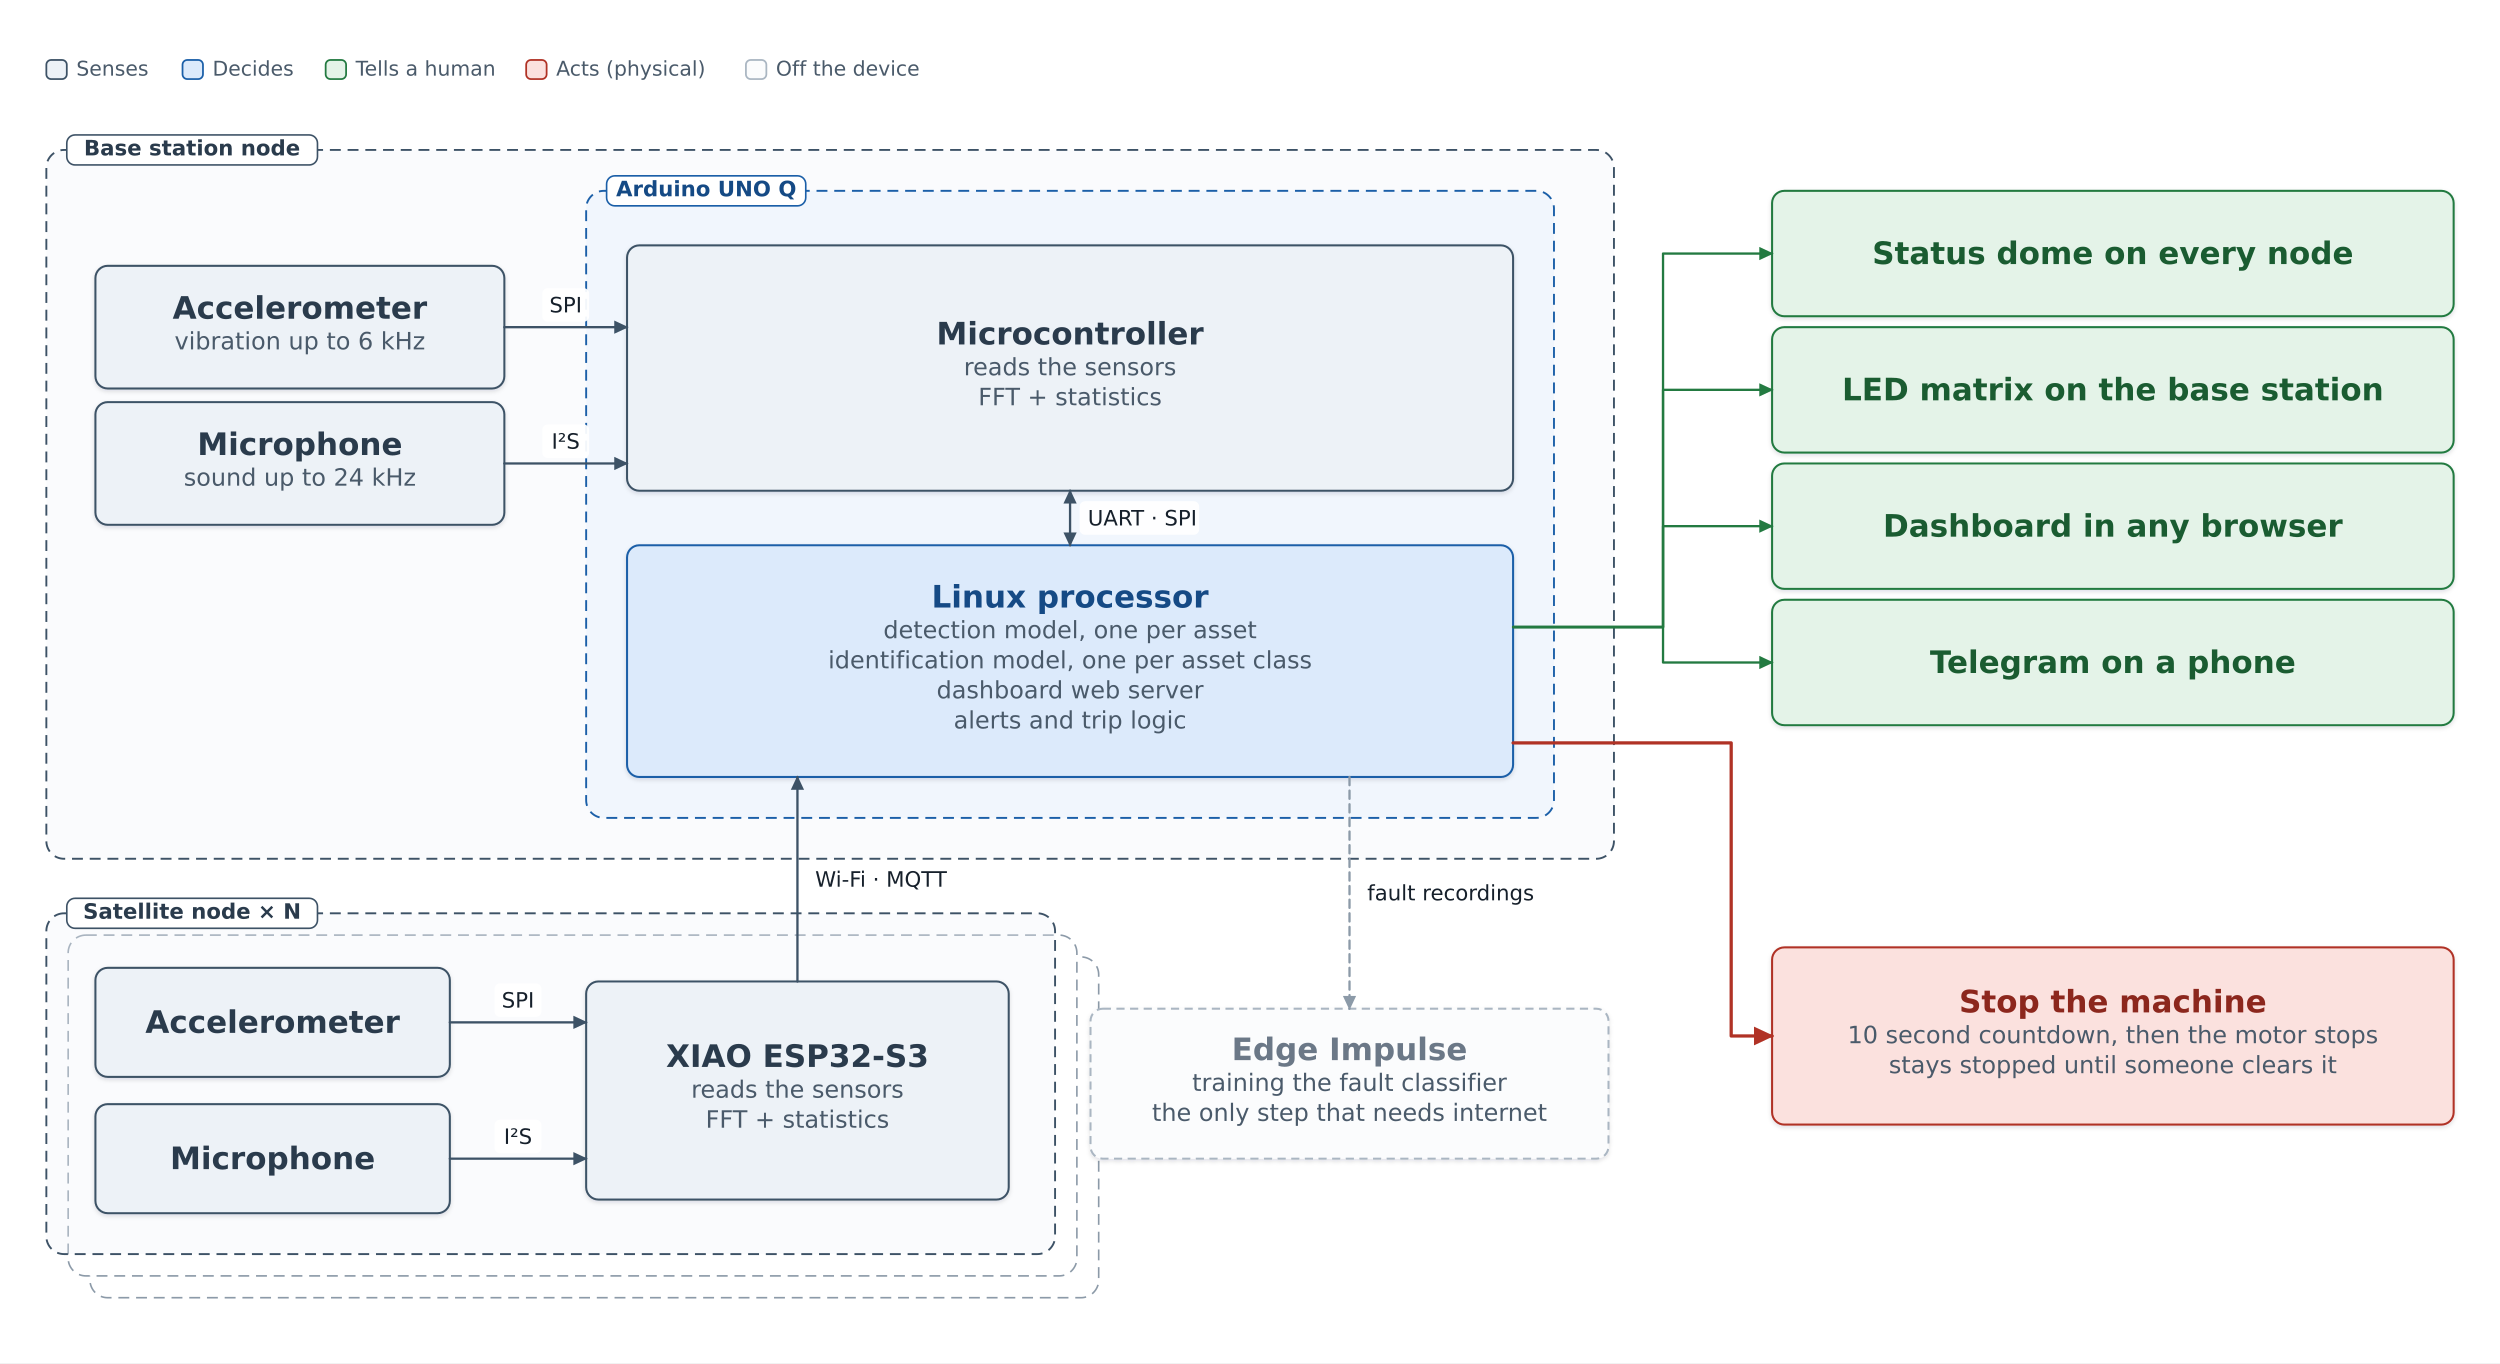
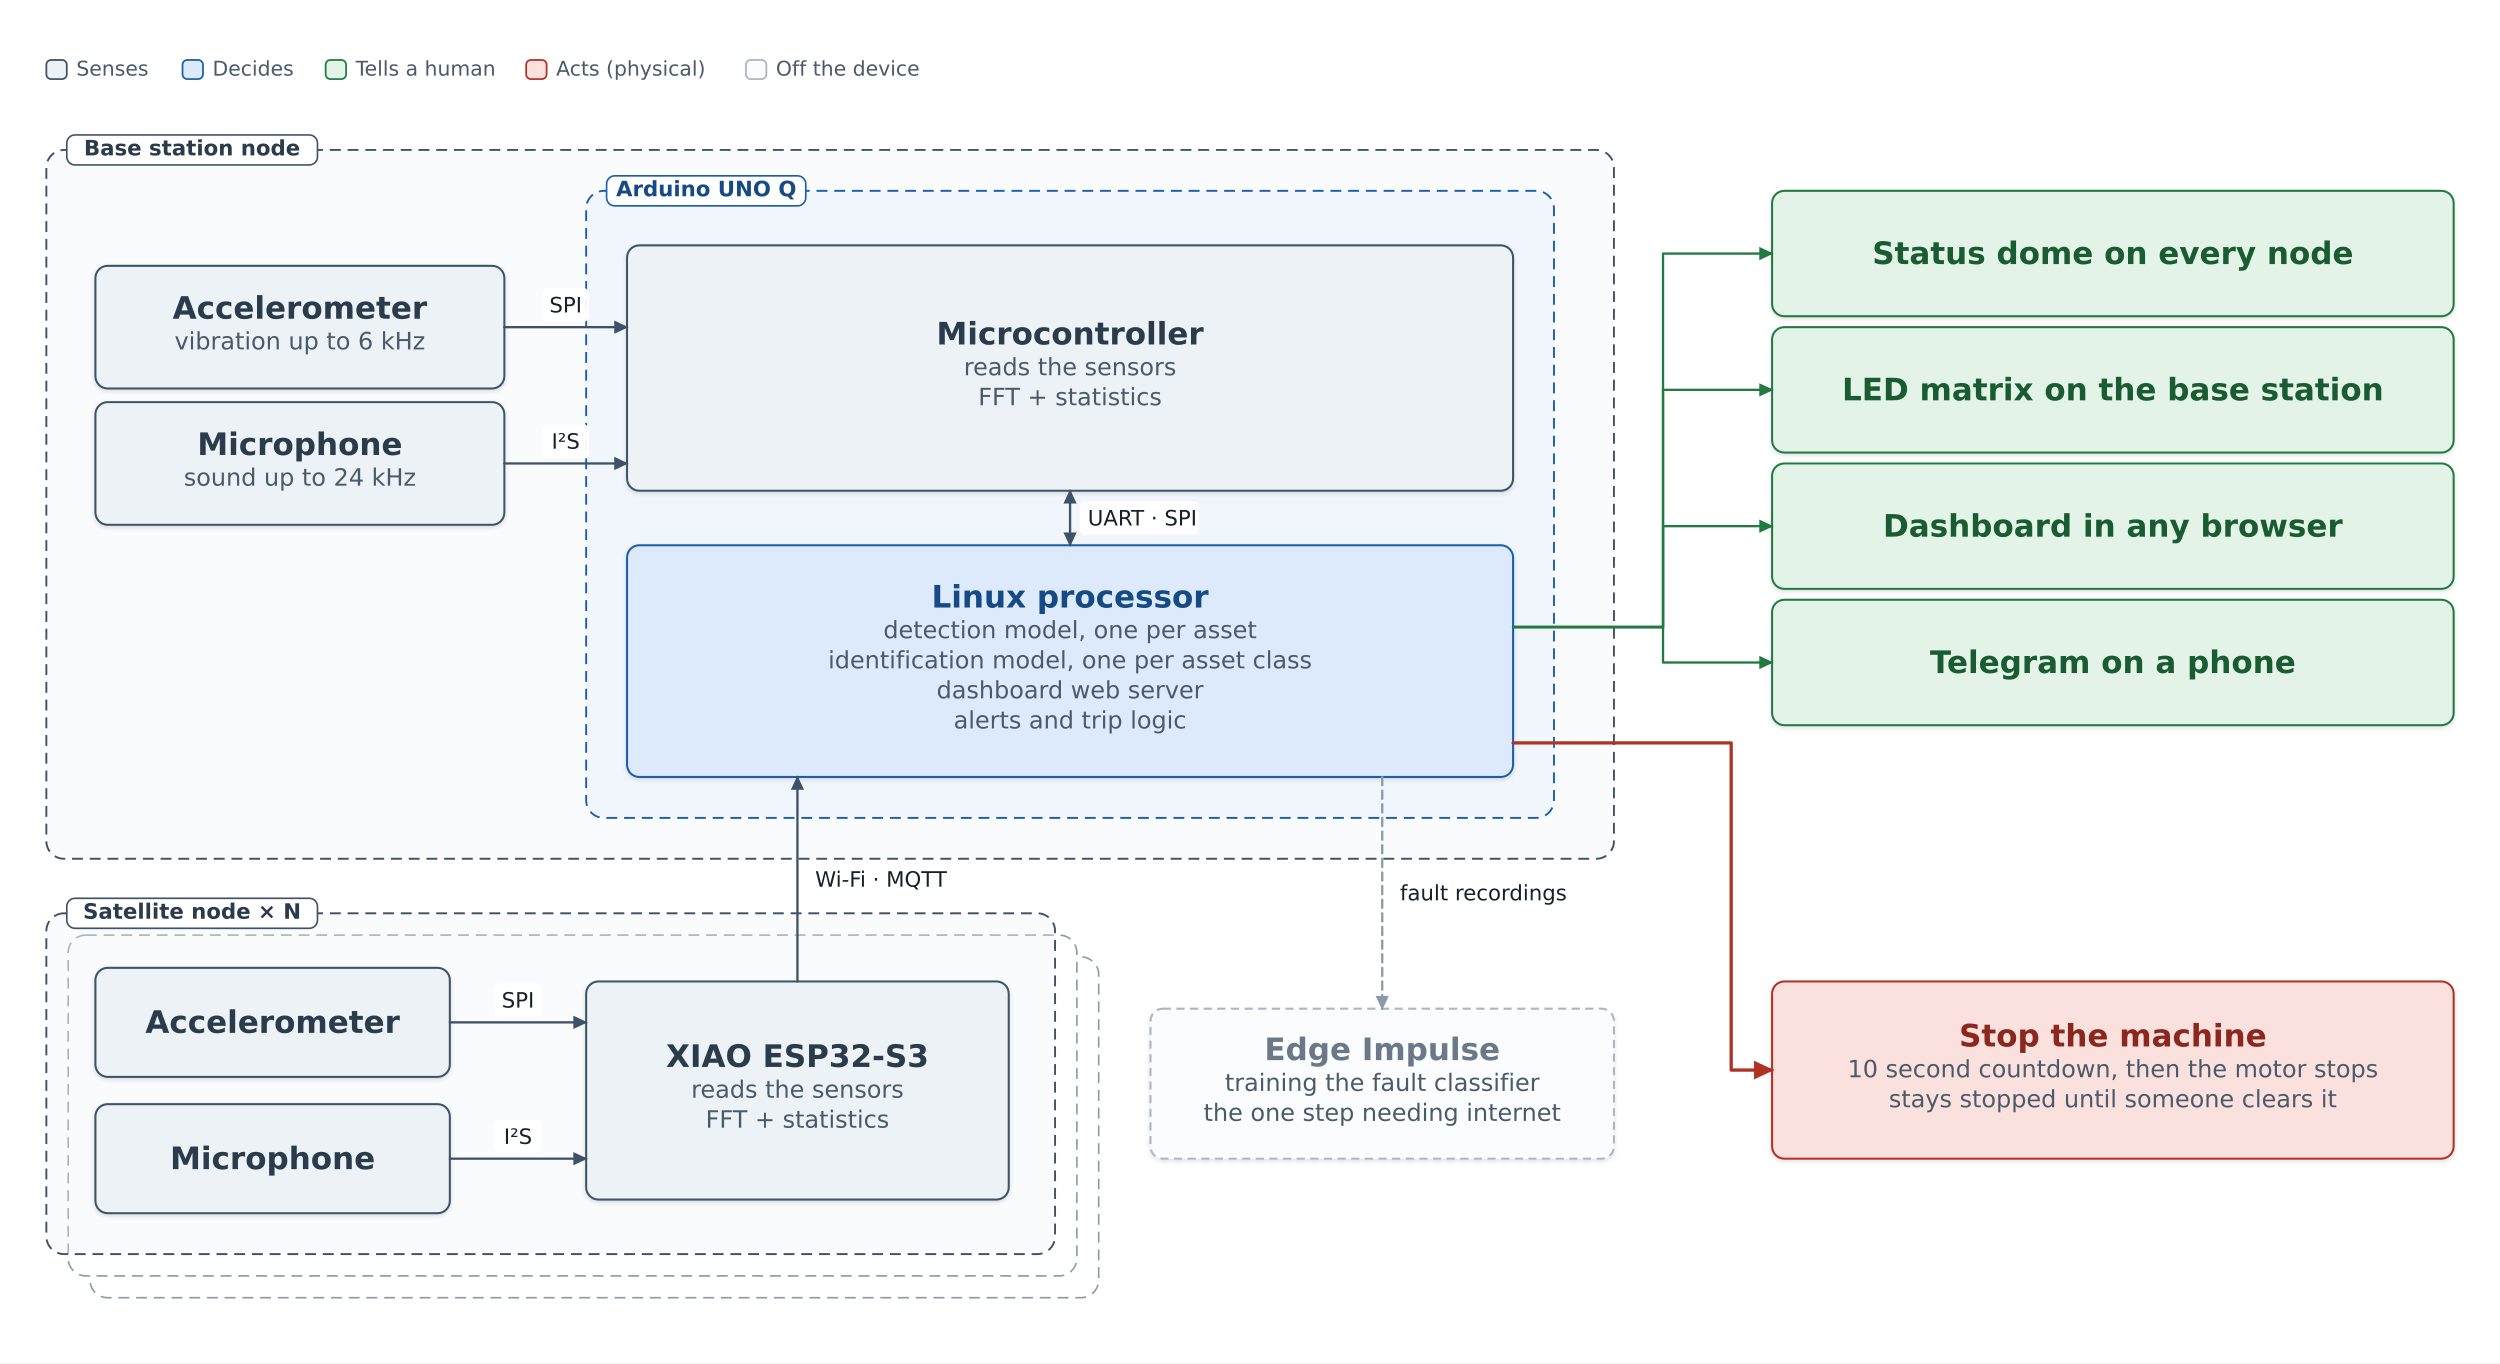
<svg xmlns="http://www.w3.org/2000/svg" width="1834" height="1000" viewBox="0 0 1834 1000">
  <defs>
    <marker id="arrow" viewBox="0 0 10 10" refX="8.5" refY="5" markerWidth="6.5" markerHeight="6.5" orient="auto-start-reverse">
      <path d="M0,0.6 L9.4,5 L0,9.4 z" fill="#3D5266" />
    </marker>
    <marker id="arrowAct" viewBox="0 0 10 10" refX="8.5" refY="5" markerWidth="6.5" markerHeight="6.5" orient="auto-start-reverse">
      <path d="M0,0.6 L9.4,5 L0,9.4 z" fill="#B03225" />
    </marker>
    <marker id="arrowSoft" viewBox="0 0 10 10" refX="8.5" refY="5" markerWidth="6.5" markerHeight="6.5" orient="auto-start-reverse">
      <path d="M0,0.6 L9.4,5 L0,9.4 z" fill="#8C9AA8" />
    </marker>
    <marker id="arrowTell" viewBox="0 0 10 10" refX="8.5" refY="5" markerWidth="6.5" markerHeight="6.5" orient="auto-start-reverse">
      <path d="M0,0.6 L9.4,5 L0,9.4 z" fill="#237A41" />
    </marker>
    <filter id="softshadow" x="-12%" y="-12%" width="130%" height="140%">
      <feDropShadow dx="0" dy="1.4" stdDeviation="1.6" flood-color="#16202B" flood-opacity="0.13" />
    </filter>
  </defs>
  <rect x="0" y="0" width="1834" height="1000" fill="#FFFFFF" />
  <rect x="34.0" y="110.0" width="1150.0" height="520.0" rx="13" fill="#EDF2F7" fill-opacity="0.30" stroke="#3D5266" stroke-width="1.4" stroke-dasharray="8,5" />
  <rect x="49.0" y="99.0" width="183.9" height="22" rx="6" fill="#FFFFFF" stroke="#3D5266" stroke-width="1.2" />
  <text x="140.9" y="114.0" font-family="DejaVu Sans, Helvetica, Arial, sans-serif" font-size="15.60" font-weight="bold" font-style="normal" text-anchor="middle" fill="#2A3B4C">Base station node</text>
  <rect x="70.0" y="195.0" width="300.0" height="90.0" rx="9" fill="#EDF2F7" stroke="#3D5266" stroke-width="1.5" filter="url(#softshadow)" />
  <text x="220.0" y="233.8" font-family="DejaVu Sans, Helvetica, Arial, sans-serif" font-size="22.75" font-weight="bold" font-style="normal" text-anchor="middle" fill="#2A3B4C">Accelerometer</text>
  <text x="220.0" y="256.3" font-family="DejaVu Sans, Helvetica, Arial, sans-serif" font-size="17.55" font-weight="normal" font-style="normal" text-anchor="middle" fill="#4A5A6A">vibration up to 6 kHz</text>
  <rect x="70.0" y="295.0" width="300.0" height="90.0" rx="9" fill="#EDF2F7" stroke="#3D5266" stroke-width="1.5" filter="url(#softshadow)" />
  <text x="220.0" y="333.8" font-family="DejaVu Sans, Helvetica, Arial, sans-serif" font-size="22.75" font-weight="bold" font-style="normal" text-anchor="middle" fill="#2A3B4C">Microphone</text>
  <text x="220.0" y="356.3" font-family="DejaVu Sans, Helvetica, Arial, sans-serif" font-size="17.55" font-weight="normal" font-style="normal" text-anchor="middle" fill="#4A5A6A">sound up to 24 kHz</text>
  <rect x="430.0" y="140.0" width="710.0" height="460.0" rx="13" fill="#DCEAFB" fill-opacity="0.30" stroke="#1B5FA8" stroke-width="1.4" stroke-dasharray="8,5" />
  <rect x="445.0" y="129.0" width="146.1" height="22" rx="6" fill="#FFFFFF" stroke="#1B5FA8" stroke-width="1.2" />
  <text x="518.1" y="144.0" font-family="DejaVu Sans, Helvetica, Arial, sans-serif" font-size="15.60" font-weight="bold" font-style="normal" text-anchor="middle" fill="#154A85">Arduino UNO Q</text>
  <rect x="460.0" y="180.0" width="650.0" height="180.0" rx="9" fill="#EDF2F7" stroke="#3D5266" stroke-width="1.5" filter="url(#softshadow)" />
  <text x="785.0" y="252.7" font-family="DejaVu Sans, Helvetica, Arial, sans-serif" font-size="22.75" font-weight="bold" font-style="normal" text-anchor="middle" fill="#2A3B4C">Microcontroller</text>
  <text x="785.0" y="275.3" font-family="DejaVu Sans, Helvetica, Arial, sans-serif" font-size="17.55" font-weight="normal" font-style="normal" text-anchor="middle" fill="#4A5A6A">reads the sensors</text>
  <text x="785.0" y="297.3" font-family="DejaVu Sans, Helvetica, Arial, sans-serif" font-size="17.55" font-weight="normal" font-style="normal" text-anchor="middle" fill="#4A5A6A">FFT + statistics</text>
  <rect x="460.0" y="400.0" width="650.0" height="170.0" rx="9" fill="#DCEAFB" stroke="#1B5FA8" stroke-width="1.5" filter="url(#softshadow)" />
  <text x="785.0" y="445.7" font-family="DejaVu Sans, Helvetica, Arial, sans-serif" font-size="22.75" font-weight="bold" font-style="normal" text-anchor="middle" fill="#154A85">Linux processor</text>
  <text x="785.0" y="468.2" font-family="DejaVu Sans, Helvetica, Arial, sans-serif" font-size="17.55" font-weight="normal" font-style="normal" text-anchor="middle" fill="#4A5A6A">detection model, one per asset</text>
  <text x="785.0" y="490.3" font-family="DejaVu Sans, Helvetica, Arial, sans-serif" font-size="17.55" font-weight="normal" font-style="normal" text-anchor="middle" fill="#4A5A6A">identification model, one per asset class</text>
  <text x="785.0" y="512.3" font-family="DejaVu Sans, Helvetica, Arial, sans-serif" font-size="17.55" font-weight="normal" font-style="normal" text-anchor="middle" fill="#4A5A6A">dashboard web server</text>
  <text x="785.0" y="534.4" font-family="DejaVu Sans, Helvetica, Arial, sans-serif" font-size="17.55" font-weight="normal" font-style="normal" text-anchor="middle" fill="#4A5A6A">alerts and trip logic</text>
  <path d="M370.0,240.0 L460.0,240.0" fill="none" stroke="#3D5266" stroke-width="1.7" stroke-linejoin="round" stroke-linecap="round" marker-end="url(#arrow)" />
  <rect x="397.8" y="211.4" width="34.4" height="24.6" rx="4" fill="#FFFFFF" opacity="0.94" />
  <text x="415.0" y="229.2" font-family="DejaVu Sans, Helvetica, Arial, sans-serif" font-size="15.60" font-weight="normal" font-style="normal" text-anchor="middle" fill="#16202B">SPI</text>
  <path d="M370.0,340.0 L460.0,340.0" fill="none" stroke="#3D5266" stroke-width="1.7" stroke-linejoin="round" stroke-linecap="round" marker-end="url(#arrow)" />
  <rect x="397.8" y="311.4" width="34.4" height="24.6" rx="4" fill="#FFFFFF" opacity="0.94" />
  <text x="415.0" y="329.2" font-family="DejaVu Sans, Helvetica, Arial, sans-serif" font-size="15.60" font-weight="normal" font-style="normal" text-anchor="middle" fill="#16202B">I²S</text>
  <path d="M785.0,360.0 L785.0,400.0" fill="none" stroke="#3D5266" stroke-width="1.7" stroke-linejoin="round" stroke-linecap="round" marker-start="url(#arrow)" marker-end="url(#arrow)" />
  <rect x="792.0" y="367.7" width="87.7" height="24.6" rx="4" fill="#FFFFFF" opacity="0.94" />
  <text x="798.0" y="385.5" font-family="DejaVu Sans, Helvetica, Arial, sans-serif" font-size="15.60" font-weight="normal" font-style="normal" text-anchor="start" fill="#16202B">UART · SPI</text>
  <rect x="66" y="702" width="740" height="250" rx="13" fill="#FFFFFF" stroke="#8C9AA8" stroke-width="1.2" stroke-dasharray="8,5" />
  <rect x="50" y="686" width="740" height="250" rx="13" fill="#FFFFFF" stroke="#8C9AA8" stroke-width="1.2" stroke-dasharray="8,5" />
  <rect x="34.0" y="670.0" width="740.0" height="250.0" rx="13" fill="#EDF2F7" fill-opacity="0.30" stroke="#3D5266" stroke-width="1.4" stroke-dasharray="8,5" />
  <rect x="49.0" y="659.0" width="183.9" height="22" rx="6" fill="#FFFFFF" stroke="#3D5266" stroke-width="1.2" />
  <text x="140.9" y="674.0" font-family="DejaVu Sans, Helvetica, Arial, sans-serif" font-size="15.60" font-weight="bold" font-style="normal" text-anchor="middle" fill="#2A3B4C">Satellite node × N</text>
  <rect x="70.0" y="710.0" width="260.0" height="80.0" rx="9" fill="#EDF2F7" stroke="#3D5266" stroke-width="1.5" filter="url(#softshadow)" />
  <text x="200.0" y="757.7" font-family="DejaVu Sans, Helvetica, Arial, sans-serif" font-size="22.75" font-weight="bold" font-style="normal" text-anchor="middle" fill="#2A3B4C">Accelerometer</text>
  <rect x="70.0" y="810.0" width="260.0" height="80.0" rx="9" fill="#EDF2F7" stroke="#3D5266" stroke-width="1.5" filter="url(#softshadow)" />
  <text x="200.0" y="857.7" font-family="DejaVu Sans, Helvetica, Arial, sans-serif" font-size="22.75" font-weight="bold" font-style="normal" text-anchor="middle" fill="#2A3B4C">Microphone</text>
  <rect x="430.0" y="720.0" width="310.0" height="160.0" rx="9" fill="#EDF2F7" stroke="#3D5266" stroke-width="1.5" filter="url(#softshadow)" />
  <text x="585.0" y="782.7" font-family="DejaVu Sans, Helvetica, Arial, sans-serif" font-size="22.75" font-weight="bold" font-style="normal" text-anchor="middle" fill="#2A3B4C">XIAO ESP32-S3</text>
  <text x="585.0" y="805.3" font-family="DejaVu Sans, Helvetica, Arial, sans-serif" font-size="17.55" font-weight="normal" font-style="normal" text-anchor="middle" fill="#4A5A6A">reads the sensors</text>
  <text x="585.0" y="827.3" font-family="DejaVu Sans, Helvetica, Arial, sans-serif" font-size="17.55" font-weight="normal" font-style="normal" text-anchor="middle" fill="#4A5A6A">FFT + statistics</text>
  <path d="M330.0,750.0 L430.0,750.0" fill="none" stroke="#3D5266" stroke-width="1.7" stroke-linejoin="round" stroke-linecap="round" marker-end="url(#arrow)" />
  <rect x="362.8" y="721.4" width="34.4" height="24.6" rx="4" fill="#FFFFFF" opacity="0.94" />
  <text x="380.0" y="739.2" font-family="DejaVu Sans, Helvetica, Arial, sans-serif" font-size="15.60" font-weight="normal" font-style="normal" text-anchor="middle" fill="#16202B">SPI</text>
  <path d="M330.0,850.0 L430.0,850.0" fill="none" stroke="#3D5266" stroke-width="1.7" stroke-linejoin="round" stroke-linecap="round" marker-end="url(#arrow)" />
  <rect x="362.8" y="821.4" width="34.4" height="24.6" rx="4" fill="#FFFFFF" opacity="0.94" />
  <text x="380.0" y="839.2" font-family="DejaVu Sans, Helvetica, Arial, sans-serif" font-size="15.60" font-weight="normal" font-style="normal" text-anchor="middle" fill="#16202B">I²S</text>
  <path d="M585.0,720.0 L585.0,570.0" fill="none" stroke="#3D5266" stroke-width="1.7" stroke-linejoin="round" stroke-linecap="round" marker-end="url(#arrow)" />
  <rect x="592.0" y="632.7" width="105.9" height="24.6" rx="4" fill="#FFFFFF" opacity="0.94" />
  <text x="598.0" y="650.5" font-family="DejaVu Sans, Helvetica, Arial, sans-serif" font-size="15.60" font-weight="normal" font-style="normal" text-anchor="start" fill="#16202B">Wi-Fi · MQTT</text>
  <rect x="1300.0" y="140.0" width="500.0" height="92.0" rx="9" fill="#E4F3E8" stroke="#237A41" stroke-width="1.5" filter="url(#softshadow)" />
  <text x="1550.0" y="193.7" font-family="DejaVu Sans, Helvetica, Arial, sans-serif" font-size="22.75" font-weight="bold" font-style="normal" text-anchor="middle" fill="#1A5C31">Status dome on every node</text>
  <rect x="1300.0" y="240.0" width="500.0" height="92.0" rx="9" fill="#E4F3E8" stroke="#237A41" stroke-width="1.5" filter="url(#softshadow)" />
  <text x="1550.0" y="293.7" font-family="DejaVu Sans, Helvetica, Arial, sans-serif" font-size="22.75" font-weight="bold" font-style="normal" text-anchor="middle" fill="#1A5C31">LED matrix on the base station</text>
  <rect x="1300.0" y="340.0" width="500.0" height="92.0" rx="9" fill="#E4F3E8" stroke="#237A41" stroke-width="1.5" filter="url(#softshadow)" />
  <text x="1550.0" y="393.7" font-family="DejaVu Sans, Helvetica, Arial, sans-serif" font-size="22.75" font-weight="bold" font-style="normal" text-anchor="middle" fill="#1A5C31">Dashboard in any browser</text>
  <rect x="1300.0" y="440.0" width="500.0" height="92.0" rx="9" fill="#E4F3E8" stroke="#237A41" stroke-width="1.5" filter="url(#softshadow)" />
  <text x="1550.0" y="493.7" font-family="DejaVu Sans, Helvetica, Arial, sans-serif" font-size="22.75" font-weight="bold" font-style="normal" text-anchor="middle" fill="#1A5C31">Telegram on a phone</text>
  <path d="M1110.0,460.0 L1220.0,460.0 L1220.0,186.0 L1300.0,186.0" fill="none" stroke="#237A41" stroke-width="1.7" stroke-linejoin="round" stroke-linecap="round" marker-end="url(#arrowTell)" />
  <path d="M1110.0,460.0 L1220.0,460.0 L1220.0,286.0 L1300.0,286.0" fill="none" stroke="#237A41" stroke-width="1.7" stroke-linejoin="round" stroke-linecap="round" marker-end="url(#arrowTell)" />
  <path d="M1110.0,460.0 L1220.0,460.0 L1220.0,386.0 L1300.0,386.0" fill="none" stroke="#237A41" stroke-width="1.7" stroke-linejoin="round" stroke-linecap="round" marker-end="url(#arrowTell)" />
  <path d="M1110.0,460.0 L1220.0,460.0 L1220.0,486.0 L1300.0,486.0" fill="none" stroke="#237A41" stroke-width="1.7" stroke-linejoin="round" stroke-linecap="round" marker-end="url(#arrowTell)" />
-   <rect x="1300.0" y="695.0" width="500.0" height="130.0" rx="9" fill="#FBE1DE" stroke="#B03225" stroke-width="1.5" filter="url(#softshadow)" />
-   <text x="1550.0" y="742.7" font-family="DejaVu Sans, Helvetica, Arial, sans-serif" font-size="22.75" font-weight="bold" font-style="normal" text-anchor="middle" fill="#8C271D">Stop the machine</text>
-   <text x="1550.0" y="765.3" font-family="DejaVu Sans, Helvetica, Arial, sans-serif" font-size="17.55" font-weight="normal" font-style="normal" text-anchor="middle" fill="#4A5A6A">10 second countdown, then the motor stops</text>
-   <text x="1550.0" y="787.3" font-family="DejaVu Sans, Helvetica, Arial, sans-serif" font-size="17.55" font-weight="normal" font-style="normal" text-anchor="middle" fill="#4A5A6A">stays stopped until someone clears it</text>
-   <path d="M1110.0,545.0 L1270.0,545.0 L1270.0,760.0 L1300.0,760.0" fill="none" stroke="#B03225" stroke-width="2.4" stroke-linejoin="round" stroke-linecap="round" marker-end="url(#arrowAct)" />
-   <rect x="800.0" y="740.0" width="380.0" height="110.0" rx="9" fill="#FBFCFD" stroke="#AAB6C2" stroke-width="1.5" stroke-dasharray="6,4" filter="url(#softshadow)" />
-   <text x="990.0" y="777.7" font-family="DejaVu Sans, Helvetica, Arial, sans-serif" font-size="22.75" font-weight="bold" font-style="normal" text-anchor="middle" fill="#6B7887">Edge Impulse</text>
-   <text x="990.0" y="800.3" font-family="DejaVu Sans, Helvetica, Arial, sans-serif" font-size="17.55" font-weight="normal" font-style="normal" text-anchor="middle" fill="#4A5A6A">training the fault classifier</text>
-   <text x="990.0" y="822.3" font-family="DejaVu Sans, Helvetica, Arial, sans-serif" font-size="17.55" font-weight="normal" font-style="normal" text-anchor="middle" fill="#4A5A6A">the only step that needs internet</text>
-   <path d="M990.0,570.0 L990.0,740.0" fill="none" stroke="#8C9AA8" stroke-width="1.7" stroke-linejoin="round" stroke-linecap="round" stroke-dasharray="6,4" marker-end="url(#arrowSoft)" />
-   <rect x="997.0" y="642.7" width="126.2" height="24.6" rx="4" fill="#FFFFFF" opacity="0.94" />
-   <text x="1003.0" y="660.5" font-family="DejaVu Sans, Helvetica, Arial, sans-serif" font-size="15.60" font-weight="normal" font-style="normal" text-anchor="start" fill="#16202B">fault recordings</text>
+   <rect x="1300.0" y="720.0" width="500.0" height="130.0" rx="9" fill="#FBE1DE" stroke="#B03225" stroke-width="1.5" filter="url(#softshadow)" />
+   <text x="1550.0" y="767.7" font-family="DejaVu Sans, Helvetica, Arial, sans-serif" font-size="22.75" font-weight="bold" font-style="normal" text-anchor="middle" fill="#8C271D">Stop the machine</text>
+   <text x="1550.0" y="790.3" font-family="DejaVu Sans, Helvetica, Arial, sans-serif" font-size="17.55" font-weight="normal" font-style="normal" text-anchor="middle" fill="#4A5A6A">10 second countdown, then the motor stops</text>
+   <text x="1550.0" y="812.3" font-family="DejaVu Sans, Helvetica, Arial, sans-serif" font-size="17.55" font-weight="normal" font-style="normal" text-anchor="middle" fill="#4A5A6A">stays stopped until someone clears it</text>
+   <path d="M1110.0,545.0 L1270.0,545.0 L1270.0,785.0 L1300.0,785.0" fill="none" stroke="#B03225" stroke-width="2.4" stroke-linejoin="round" stroke-linecap="round" marker-end="url(#arrowAct)" />
+   <rect x="844.0" y="740.0" width="340.0" height="110.0" rx="9" fill="#FBFCFD" stroke="#AAB6C2" stroke-width="1.5" stroke-dasharray="6,4" filter="url(#softshadow)" />
+   <text x="1014.0" y="777.7" font-family="DejaVu Sans, Helvetica, Arial, sans-serif" font-size="22.75" font-weight="bold" font-style="normal" text-anchor="middle" fill="#6B7887">Edge Impulse</text>
+   <text x="1014.0" y="800.3" font-family="DejaVu Sans, Helvetica, Arial, sans-serif" font-size="17.55" font-weight="normal" font-style="normal" text-anchor="middle" fill="#4A5A6A">training the fault classifier</text>
+   <text x="1014.0" y="822.3" font-family="DejaVu Sans, Helvetica, Arial, sans-serif" font-size="17.55" font-weight="normal" font-style="normal" text-anchor="middle" fill="#4A5A6A">the one step needing internet</text>
+   <path d="M1014.0,570.0 L1014.0,740.0" fill="none" stroke="#8C9AA8" stroke-width="1.7" stroke-linejoin="round" stroke-linecap="round" stroke-dasharray="6,4" marker-end="url(#arrowSoft)" />
+   <rect x="1021.0" y="642.7" width="126.2" height="24.6" rx="4" fill="#FFFFFF" opacity="0.94" />
+   <text x="1027.0" y="660.5" font-family="DejaVu Sans, Helvetica, Arial, sans-serif" font-size="15.60" font-weight="normal" font-style="normal" text-anchor="start" fill="#16202B">fault recordings</text>
  <rect x="34.0" y="44.0" width="15" height="14" rx="3.5" fill="#EDF2F7" stroke="#3D5266" stroke-width="1.3" />
  <text x="56.0" y="55.5" font-family="DejaVu Sans, Helvetica, Arial, sans-serif" font-size="14.95" font-weight="normal" font-style="normal" text-anchor="start" fill="#4A5A6A">Senses</text>
  <rect x="133.9" y="44.0" width="15" height="14" rx="3.5" fill="#DCEAFB" stroke="#1B5FA8" stroke-width="1.3" />
  <text x="155.9" y="55.5" font-family="DejaVu Sans, Helvetica, Arial, sans-serif" font-size="14.95" font-weight="normal" font-style="normal" text-anchor="start" fill="#4A5A6A">Decides</text>
  <rect x="238.9" y="44.0" width="15" height="14" rx="3.5" fill="#E4F3E8" stroke="#237A41" stroke-width="1.3" />
  <text x="260.9" y="55.5" font-family="DejaVu Sans, Helvetica, Arial, sans-serif" font-size="14.95" font-weight="normal" font-style="normal" text-anchor="start" fill="#4A5A6A">Tells a human</text>
  <rect x="386.0" y="44.0" width="15" height="14" rx="3.5" fill="#FBE1DE" stroke="#B03225" stroke-width="1.3" />
  <text x="408.0" y="55.5" font-family="DejaVu Sans, Helvetica, Arial, sans-serif" font-size="14.95" font-weight="normal" font-style="normal" text-anchor="start" fill="#4A5A6A">Acts (physical)</text>
  <rect x="547.2" y="44.0" width="15" height="14" rx="3.5" fill="#FBFCFD" stroke="#AAB6C2" stroke-width="1.3" />
  <text x="569.2" y="55.5" font-family="DejaVu Sans, Helvetica, Arial, sans-serif" font-size="14.95" font-weight="normal" font-style="normal" text-anchor="start" fill="#4A5A6A">Off the device</text>
</svg>
